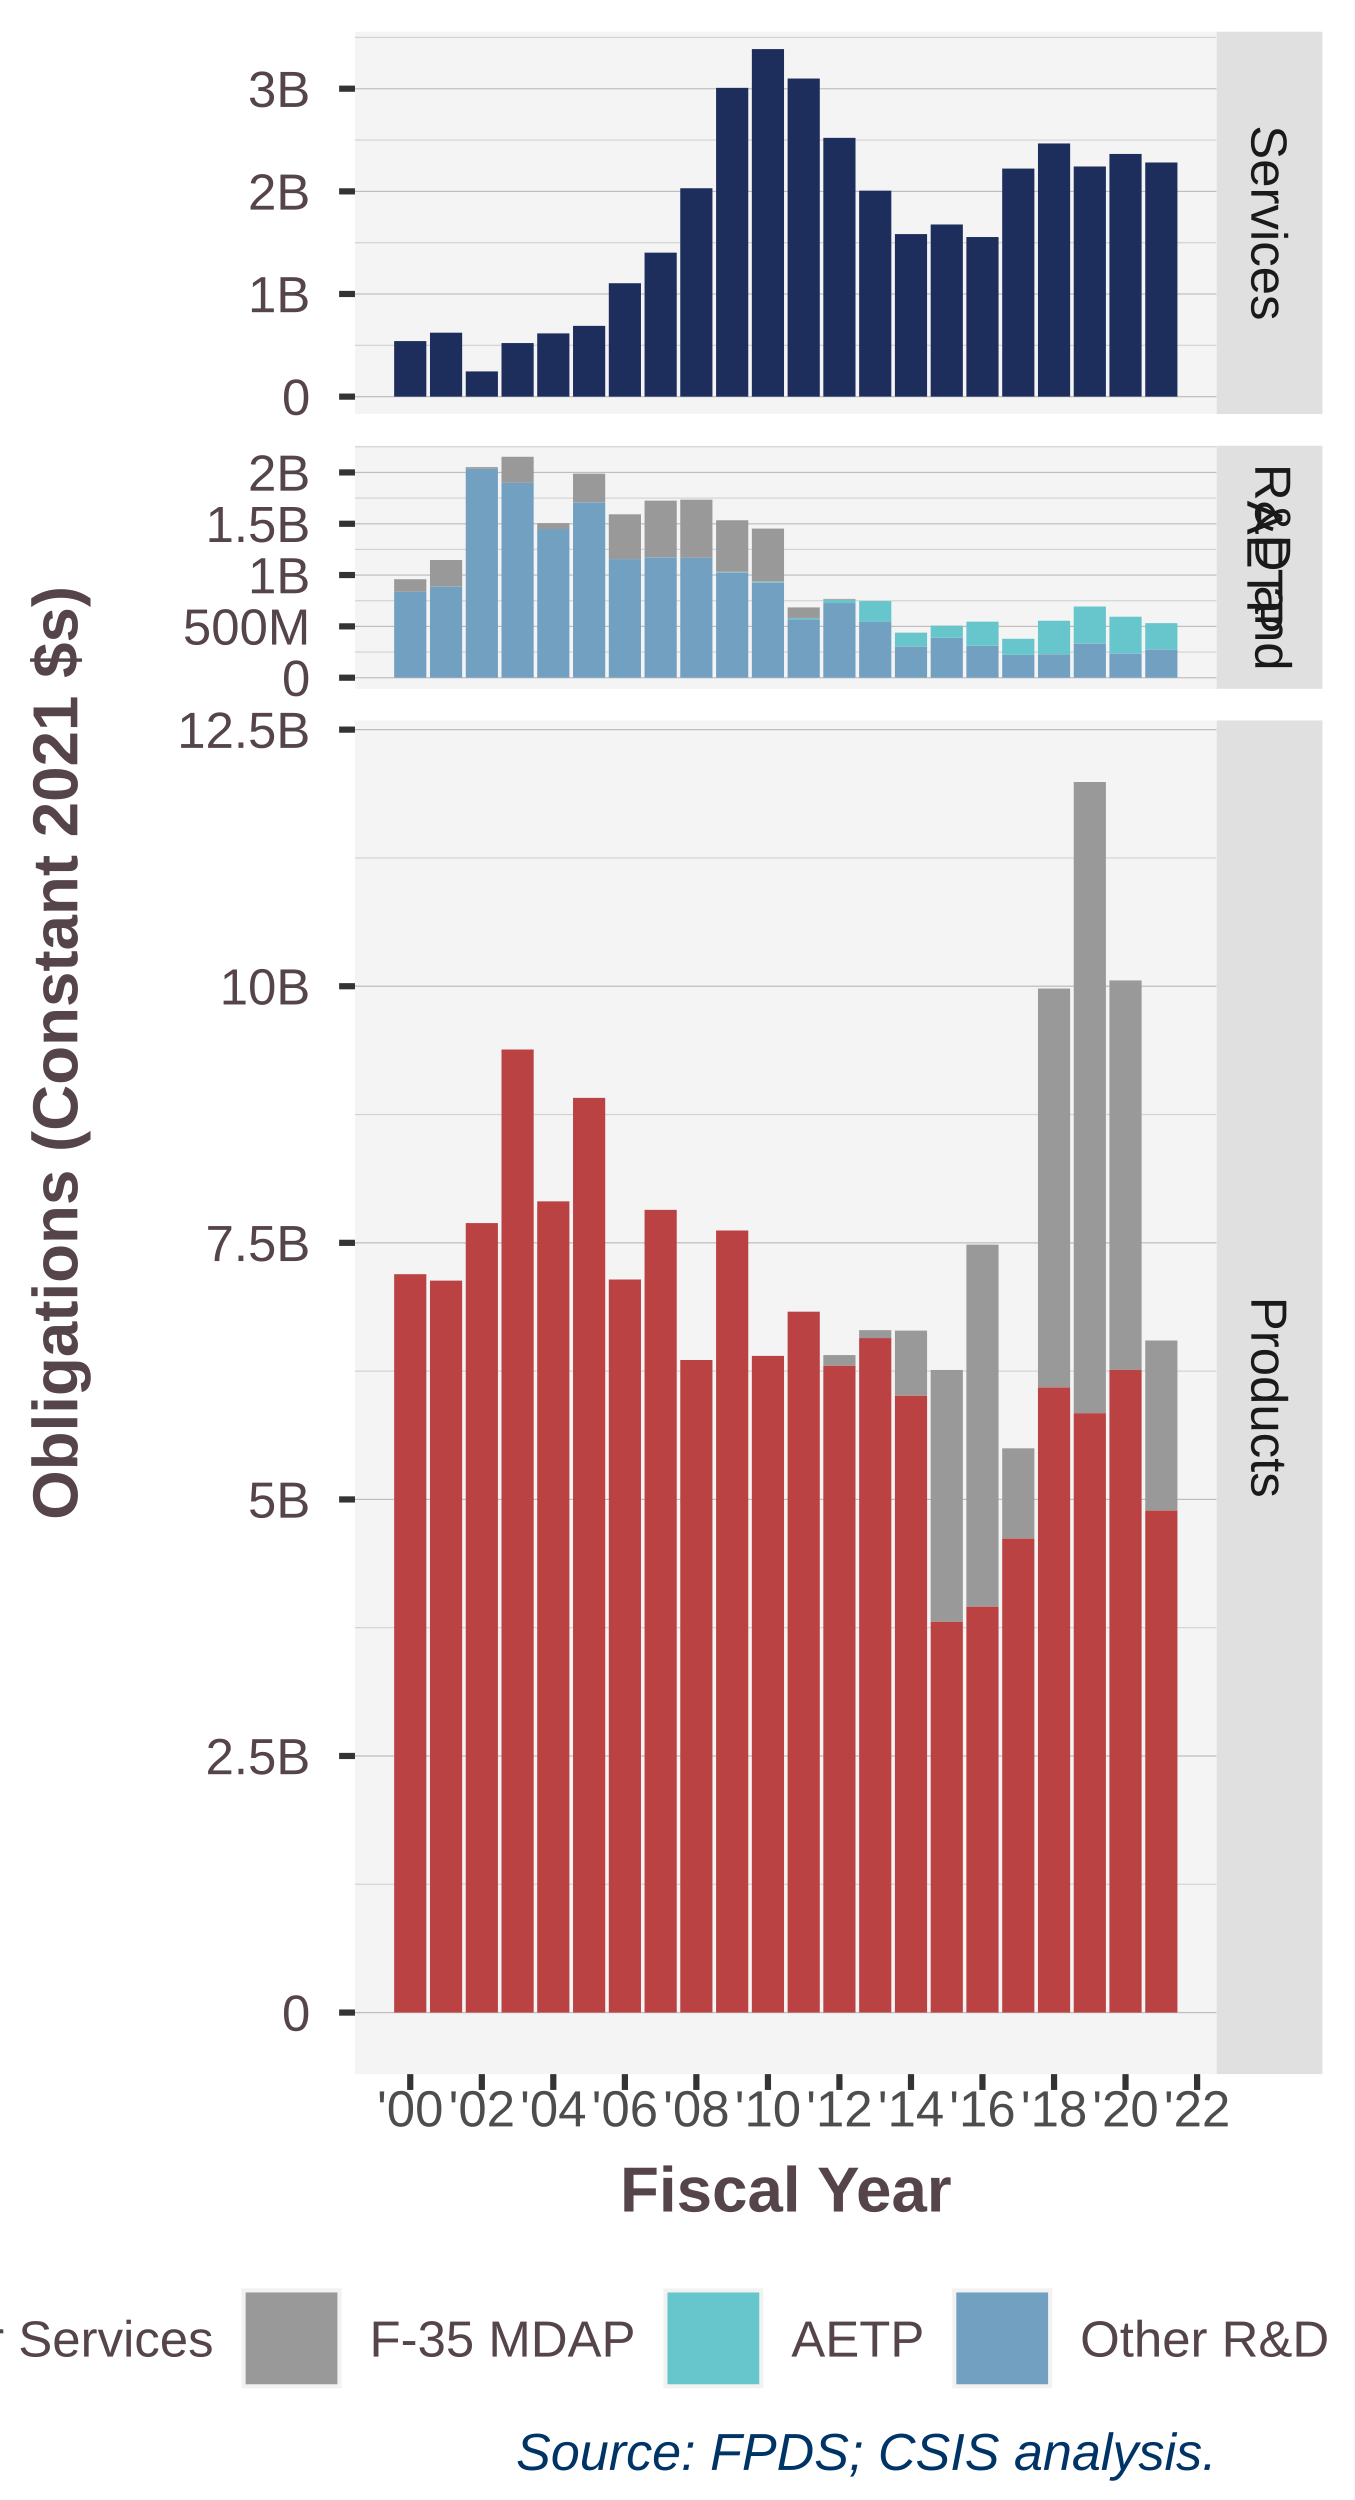
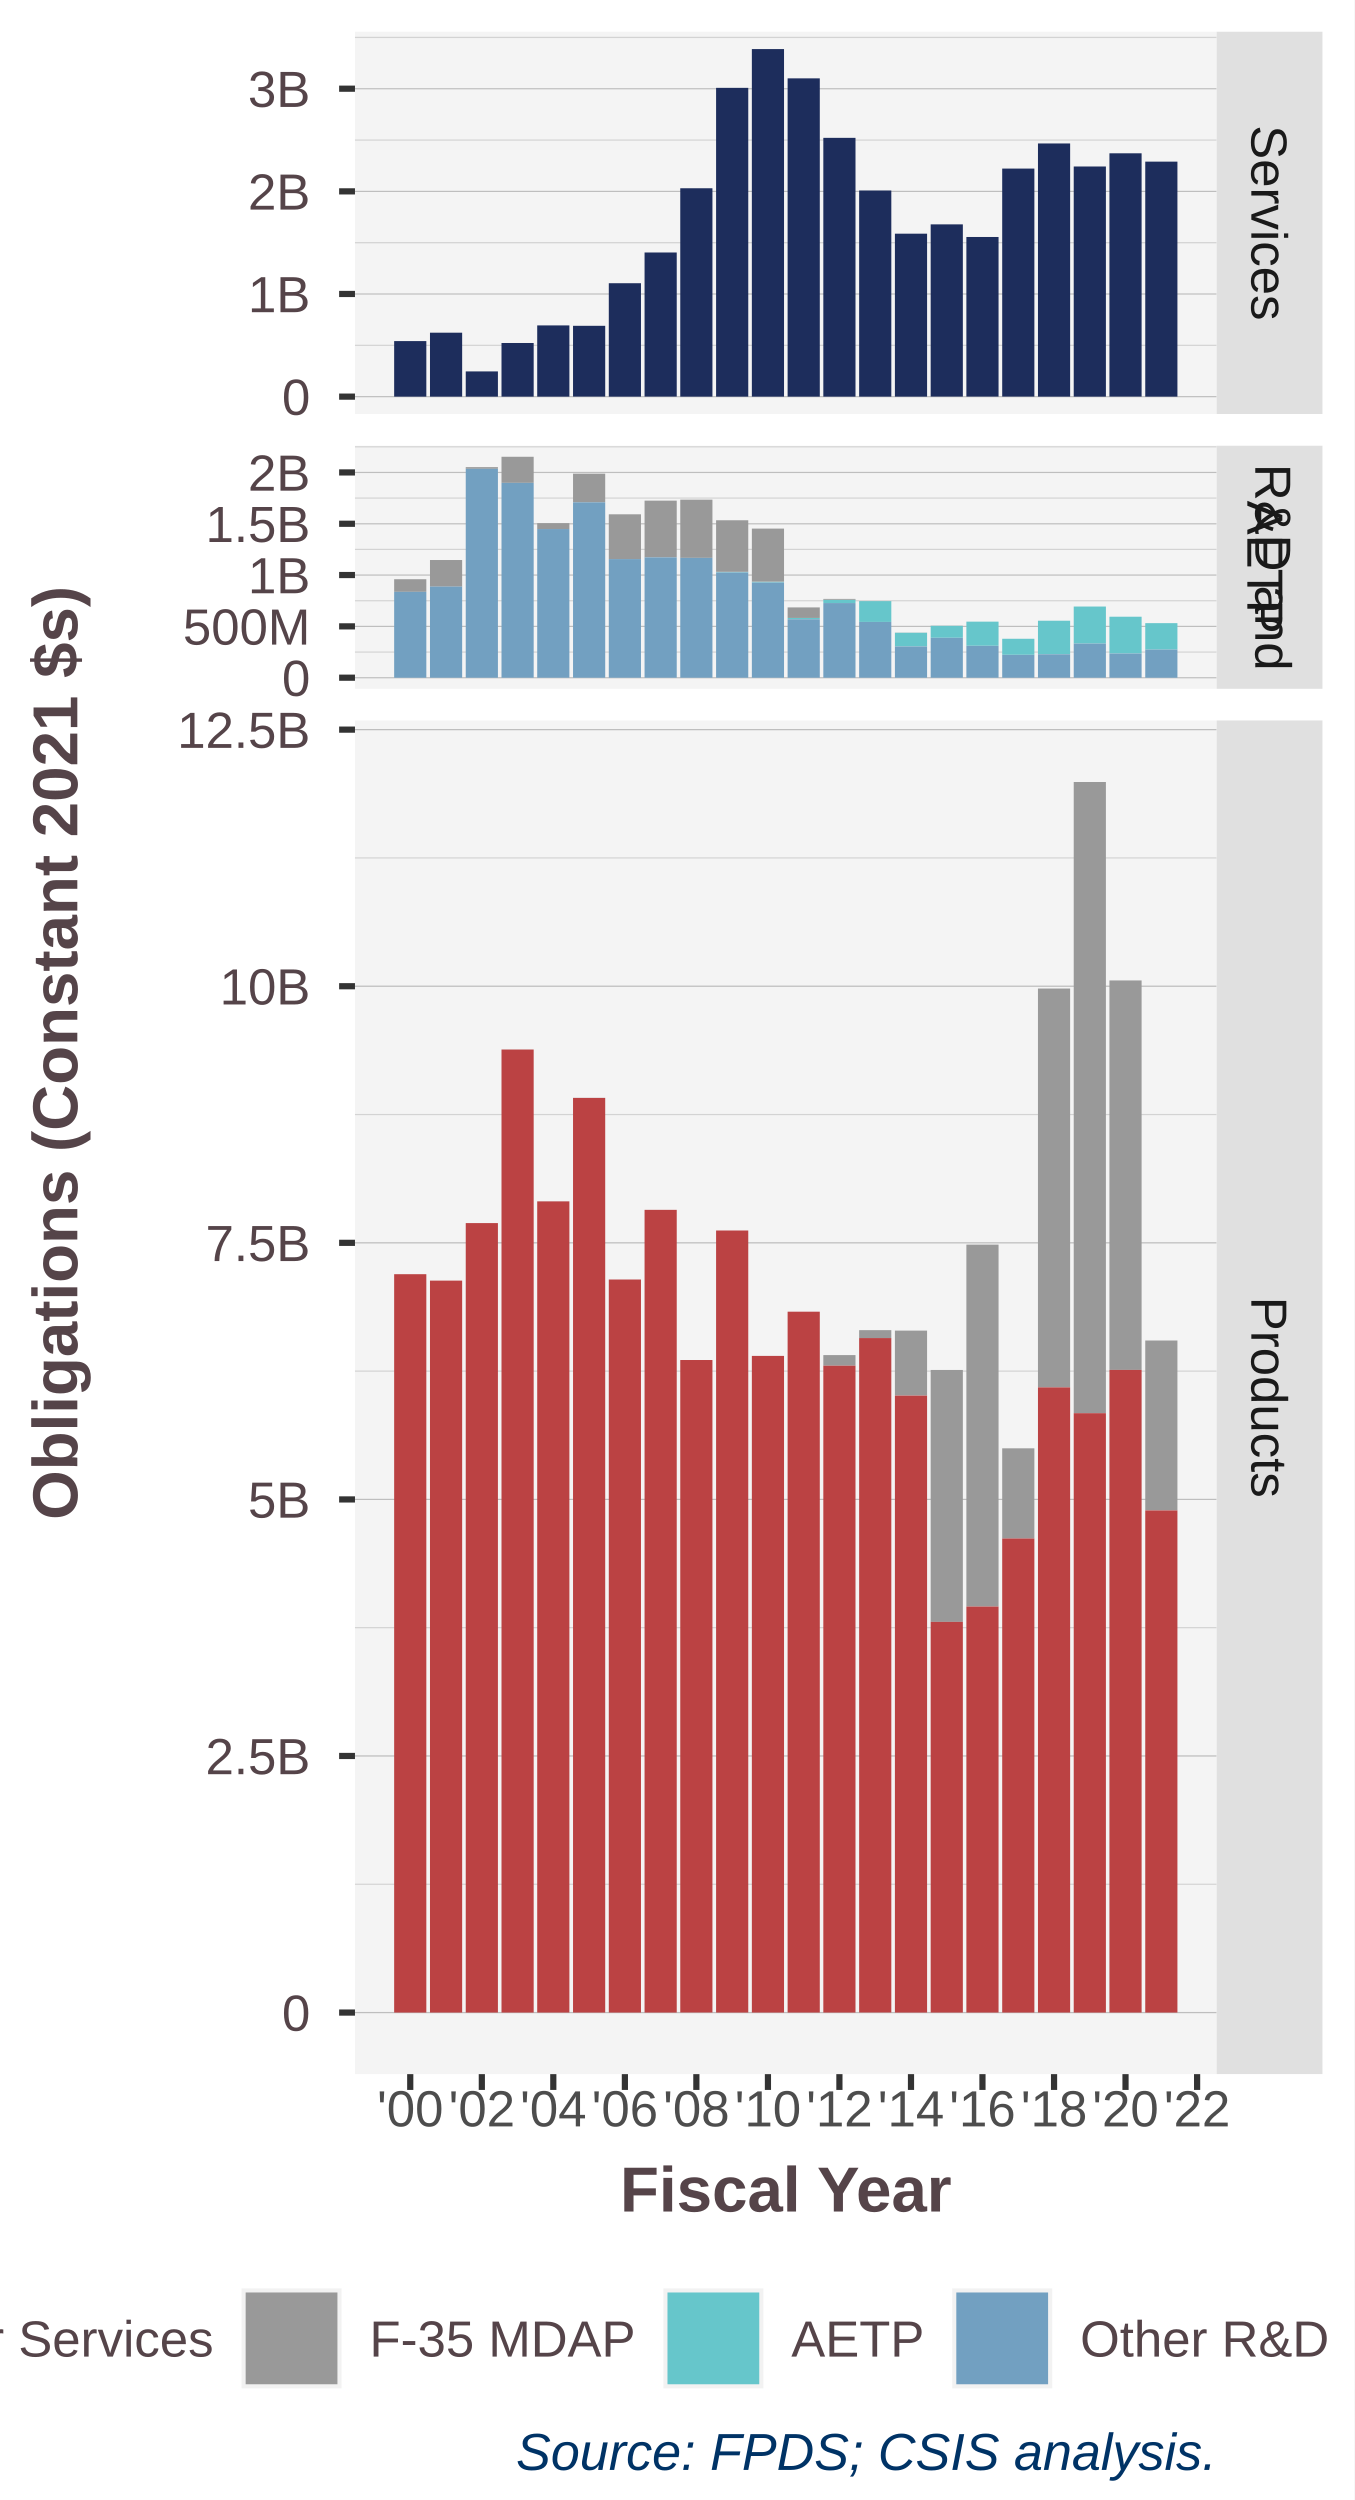
<svg xmlns="http://www.w3.org/2000/svg" class="svglite" width="234.00pt" height="432.00pt" viewBox="0 0 234.00 432.00">
  <defs>
    <style type="text/css">
    .svglite line, .svglite polyline, .svglite polygon, .svglite path, .svglite rect, .svglite circle {
      fill: none;
      stroke: #000000;
      stroke-linecap: round;
      stroke-linejoin: round;
      stroke-miterlimit: 10.00;
    }
    .svglite text {
      white-space: pre;
    }
  </style>
  </defs>
  <rect width="100%" height="100%" style="stroke: none; fill: #FFFFFF;" />
  <defs>
    <clipPath id="cpMC4wMHwyMzQuMDB8MC4wMHw0MzIuMDA=">
      <rect x="0.00" y="0.00" width="234.00" height="432.00" />
    </clipPath>
  </defs>
  <g clip-path="url(#cpMC4wMHwyMzQuMDB8MC4wMHw0MzIuMDA=)">
    <rect x="0.00" y="0" width="234.00" height="432.00" style="stroke-width: 1.07; stroke: #FFFFFF; fill: #FFFFFF;" />
  </g>
  <defs>
    <clipPath id="cpNjEuMzR8MjEwLjIzfDUuNDh8NzEuNTQ=">
      <rect x="61.34" y="5.48" width="148.89" height="66.06" />
    </clipPath>
  </defs>
  <g clip-path="url(#cpNjEuMzR8MjEwLjIzfDUuNDh8NzEuNTQ=)">
    <rect x="61.34" y="5.48" width="148.89" height="66.06" style="stroke-width: 1.07; stroke: none; fill: #F4F4F4;" />
    <polyline points="61.34,59.67 210.23,59.67 " style="stroke-width: 0.21; stroke: #D3D3D3; stroke-linecap: butt;" />
    <polyline points="61.34,41.94 210.23,41.94 " style="stroke-width: 0.21; stroke: #D3D3D3; stroke-linecap: butt;" />
    <polyline points="61.34,24.20 210.23,24.20 " style="stroke-width: 0.21; stroke: #D3D3D3; stroke-linecap: butt;" />
    <polyline points="61.34,6.47 210.23,6.47 " style="stroke-width: 0.21; stroke: #D3D3D3; stroke-linecap: butt;" />
    <polyline points="61.34,68.54 210.23,68.54 " style="stroke-width: 0.21; stroke: #BEBEBE; stroke-linecap: butt;" />
    <polyline points="61.34,50.80 210.23,50.80 " style="stroke-width: 0.21; stroke: #BEBEBE; stroke-linecap: butt;" />
    <polyline points="61.34,33.07 210.23,33.07 " style="stroke-width: 0.21; stroke: #BEBEBE; stroke-linecap: butt;" />
    <polyline points="61.34,15.33 210.23,15.33 " style="stroke-width: 0.21; stroke: #BEBEBE; stroke-linecap: butt;" />
    <rect x="185.54" y="68.54" width="5.56" height="0.004" style="stroke-width: 1.07; stroke: none; stroke-linecap: square; stroke-linejoin: miter; fill: #999999;" />
    <rect x="191.71" y="68.53" width="5.56" height="0.006" style="stroke-width: 1.07; stroke: none; stroke-linecap: square; stroke-linejoin: miter; fill: #999999;" />
    <rect x="68.11" y="58.94" width="5.56" height="9.60" style="stroke-width: 1.07; stroke: none; stroke-linecap: square; stroke-linejoin: miter; fill: #1D2D5C;" />
    <rect x="74.30" y="57.49" width="5.56" height="11.05" style="stroke-width: 1.07; stroke: none; stroke-linecap: square; stroke-linejoin: miter; fill: #1D2D5C;" />
    <rect x="80.48" y="64.18" width="5.56" height="4.36" style="stroke-width: 1.07; stroke: none; stroke-linecap: square; stroke-linejoin: miter; fill: #1D2D5C;" />
-     <rect x="86.66" y="59.28" width="5.56" height="9.26" style="stroke-width: 1.07; stroke: none; stroke-linecap: square; stroke-linejoin: miter; fill: #1D2D5C;" />
-     <rect x="92.83" y="57.61" width="5.56" height="10.93" style="stroke-width: 1.07; stroke: none; stroke-linecap: square; stroke-linejoin: miter; fill: #1D2D5C;" />
-     <rect x="99.02" y="56.31" width="5.56" height="12.23" style="stroke-width: 1.07; stroke: none; stroke-linecap: square; stroke-linejoin: miter; fill: #1D2D5C;" />
+     <rect x="86.66" y="59.27" width="5.56" height="9.27" style="stroke-width: 1.07; stroke: none; stroke-linecap: square; stroke-linejoin: miter; fill: #1D2D5C;" />
+     <rect x="92.83" y="56.23" width="5.56" height="12.31" style="stroke-width: 1.07; stroke: none; stroke-linecap: square; stroke-linejoin: miter; fill: #1D2D5C;" />
+     <rect x="99.02" y="56.30" width="5.56" height="12.23" style="stroke-width: 1.07; stroke: none; stroke-linecap: square; stroke-linejoin: miter; fill: #1D2D5C;" />
    <rect x="105.20" y="48.94" width="5.56" height="19.60" style="stroke-width: 1.07; stroke: none; stroke-linecap: square; stroke-linejoin: miter; fill: #1D2D5C;" />
-     <rect x="111.38" y="43.66" width="5.56" height="24.88" style="stroke-width: 1.07; stroke: none; stroke-linecap: square; stroke-linejoin: miter; fill: #1D2D5C;" />
+     <rect x="111.38" y="43.63" width="5.56" height="24.90" style="stroke-width: 1.07; stroke: none; stroke-linecap: square; stroke-linejoin: miter; fill: #1D2D5C;" />
    <rect x="117.55" y="32.53" width="5.56" height="36.01" style="stroke-width: 1.07; stroke: none; stroke-linecap: square; stroke-linejoin: miter; fill: #1D2D5C;" />
    <rect x="123.74" y="15.18" width="5.56" height="53.36" style="stroke-width: 1.07; stroke: none; stroke-linecap: square; stroke-linejoin: miter; fill: #1D2D5C;" />
    <rect x="129.92" y="8.48" width="5.56" height="60.06" style="stroke-width: 1.07; stroke: none; stroke-linecap: square; stroke-linejoin: miter; fill: #1D2D5C;" />
-     <rect x="136.10" y="13.57" width="5.56" height="54.97" style="stroke-width: 1.07; stroke: none; stroke-linecap: square; stroke-linejoin: miter; fill: #1D2D5C;" />
+     <rect x="136.10" y="13.54" width="5.56" height="55.00" style="stroke-width: 1.07; stroke: none; stroke-linecap: square; stroke-linejoin: miter; fill: #1D2D5C;" />
    <rect x="142.27" y="23.82" width="5.56" height="44.72" style="stroke-width: 1.07; stroke: none; stroke-linecap: square; stroke-linejoin: miter; fill: #1D2D5C;" />
-     <rect x="148.46" y="32.95" width="5.56" height="35.58" style="stroke-width: 1.07; stroke: none; stroke-linecap: square; stroke-linejoin: miter; fill: #1D2D5C;" />
-     <rect x="154.64" y="40.45" width="5.56" height="28.09" style="stroke-width: 1.07; stroke: none; stroke-linecap: square; stroke-linejoin: miter; fill: #1D2D5C;" />
-     <rect x="160.82" y="38.79" width="5.56" height="29.75" style="stroke-width: 1.07; stroke: none; stroke-linecap: square; stroke-linejoin: miter; fill: #1D2D5C;" />
-     <rect x="166.99" y="40.96" width="5.56" height="27.58" style="stroke-width: 1.07; stroke: none; stroke-linecap: square; stroke-linejoin: miter; fill: #1D2D5C;" />
+     <rect x="148.46" y="32.92" width="5.56" height="35.62" style="stroke-width: 1.07; stroke: none; stroke-linecap: square; stroke-linejoin: miter; fill: #1D2D5C;" />
+     <rect x="154.64" y="40.38" width="5.56" height="28.16" style="stroke-width: 1.07; stroke: none; stroke-linecap: square; stroke-linejoin: miter; fill: #1D2D5C;" />
+     <rect x="160.82" y="38.77" width="5.56" height="29.76" style="stroke-width: 1.07; stroke: none; stroke-linecap: square; stroke-linejoin: miter; fill: #1D2D5C;" />
+     <rect x="166.99" y="40.95" width="5.56" height="27.58" style="stroke-width: 1.07; stroke: none; stroke-linecap: square; stroke-linejoin: miter; fill: #1D2D5C;" />
    <rect x="173.18" y="29.13" width="5.56" height="39.40" style="stroke-width: 1.07; stroke: none; stroke-linecap: square; stroke-linejoin: miter; fill: #1D2D5C;" />
    <rect x="179.36" y="24.79" width="5.56" height="43.75" style="stroke-width: 1.07; stroke: none; stroke-linecap: square; stroke-linejoin: miter; fill: #1D2D5C;" />
    <rect x="185.54" y="28.77" width="5.56" height="39.77" style="stroke-width: 1.07; stroke: none; stroke-linecap: square; stroke-linejoin: miter; fill: #1D2D5C;" />
-     <rect x="191.71" y="26.60" width="5.56" height="41.93" style="stroke-width: 1.07; stroke: none; stroke-linecap: square; stroke-linejoin: miter; fill: #1D2D5C;" />
-     <rect x="197.90" y="28.08" width="5.56" height="40.46" style="stroke-width: 1.07; stroke: none; stroke-linecap: square; stroke-linejoin: miter; fill: #1D2D5C;" />
+     <rect x="191.71" y="26.49" width="5.56" height="42.04" style="stroke-width: 1.07; stroke: none; stroke-linecap: square; stroke-linejoin: miter; fill: #1D2D5C;" />
+     <rect x="197.90" y="27.93" width="5.56" height="40.61" style="stroke-width: 1.07; stroke: none; stroke-linecap: square; stroke-linejoin: miter; fill: #1D2D5C;" />
  </g>
  <g clip-path="url(#cpMC4wMHwyMzQuMDB8MC4wMHw0MzIuMDA=)">
</g>
  <defs>
    <clipPath id="cpNjEuMzR8MjEwLjIzfDc3LjAyfDExOS4wMg==">
      <rect x="61.34" y="77.02" width="148.89" height="42.00" />
    </clipPath>
  </defs>
  <g clip-path="url(#cpNjEuMzR8MjEwLjIzfDc3LjAyfDExOS4wMg==)">
    <rect x="61.34" y="77.02" width="148.89" height="42.00" style="stroke-width: 1.07; stroke: none; fill: #F4F4F4;" />
    <polyline points="61.34,112.68 210.23,112.68 " style="stroke-width: 0.21; stroke: #D3D3D3; stroke-linecap: butt;" />
    <polyline points="61.34,103.81 210.23,103.81 " style="stroke-width: 0.21; stroke: #D3D3D3; stroke-linecap: butt;" />
    <polyline points="61.34,94.94 210.23,94.94 " style="stroke-width: 0.21; stroke: #D3D3D3; stroke-linecap: butt;" />
    <polyline points="61.34,86.07 210.23,86.07 " style="stroke-width: 0.21; stroke: #D3D3D3; stroke-linecap: butt;" />
    <polyline points="61.34,77.21 210.23,77.21 " style="stroke-width: 0.21; stroke: #D3D3D3; stroke-linecap: butt;" />
    <polyline points="61.34,117.11 210.23,117.11 " style="stroke-width: 0.21; stroke: #BEBEBE; stroke-linecap: butt;" />
    <polyline points="61.34,108.24 210.23,108.24 " style="stroke-width: 0.21; stroke: #BEBEBE; stroke-linecap: butt;" />
    <polyline points="61.34,99.37 210.23,99.37 " style="stroke-width: 0.21; stroke: #BEBEBE; stroke-linecap: butt;" />
    <polyline points="61.34,90.51 210.23,90.51 " style="stroke-width: 0.21; stroke: #BEBEBE; stroke-linecap: butt;" />
    <polyline points="61.34,81.64 210.23,81.64 " style="stroke-width: 0.21; stroke: #BEBEBE; stroke-linecap: butt;" />
    <rect x="123.74" y="98.81" width="5.56" height="0.12" style="stroke-width: 1.07; stroke: none; stroke-linecap: square; stroke-linejoin: miter; fill: #66C6CB;" />
    <rect x="129.92" y="100.51" width="5.56" height="0.16" style="stroke-width: 1.07; stroke: none; stroke-linecap: square; stroke-linejoin: miter; fill: #66C6CB;" />
    <rect x="136.10" y="106.79" width="5.56" height="0.22" style="stroke-width: 1.07; stroke: none; stroke-linecap: square; stroke-linejoin: miter; fill: #66C6CB;" />
    <rect x="142.27" y="103.64" width="5.56" height="0.56" style="stroke-width: 1.07; stroke: none; stroke-linecap: square; stroke-linejoin: miter; fill: #66C6CB;" />
    <rect x="148.46" y="103.87" width="5.56" height="3.60" style="stroke-width: 1.07; stroke: none; stroke-linecap: square; stroke-linejoin: miter; fill: #66C6CB;" />
    <rect x="154.64" y="109.34" width="5.56" height="2.37" style="stroke-width: 1.07; stroke: none; stroke-linecap: square; stroke-linejoin: miter; fill: #66C6CB;" />
    <rect x="160.82" y="108.14" width="5.56" height="2.07" style="stroke-width: 1.07; stroke: none; stroke-linecap: square; stroke-linejoin: miter; fill: #66C6CB;" />
    <rect x="166.99" y="107.42" width="5.56" height="4.17" style="stroke-width: 1.07; stroke: none; stroke-linecap: square; stroke-linejoin: miter; fill: #66C6CB;" />
    <rect x="173.18" y="110.38" width="5.56" height="2.77" style="stroke-width: 1.07; stroke: none; stroke-linecap: square; stroke-linejoin: miter; fill: #66C6CB;" />
    <rect x="179.36" y="107.26" width="5.56" height="5.79" style="stroke-width: 1.07; stroke: none; stroke-linecap: square; stroke-linejoin: miter; fill: #66C6CB;" />
    <rect x="185.54" y="104.81" width="5.56" height="6.40" style="stroke-width: 1.07; stroke: none; stroke-linecap: square; stroke-linejoin: miter; fill: #66C6CB;" />
    <rect x="191.71" y="106.57" width="5.56" height="6.36" style="stroke-width: 1.07; stroke: none; stroke-linecap: square; stroke-linejoin: miter; fill: #66C6CB;" />
    <rect x="197.90" y="107.68" width="5.56" height="4.57" style="stroke-width: 1.07; stroke: none; stroke-linecap: square; stroke-linejoin: miter; fill: #66C6CB;" />
    <rect x="68.11" y="100.09" width="5.56" height="2.18" style="stroke-width: 1.07; stroke: none; stroke-linecap: square; stroke-linejoin: miter; fill: #999999;" />
    <rect x="74.30" y="96.77" width="5.56" height="4.60" style="stroke-width: 1.07; stroke: none; stroke-linecap: square; stroke-linejoin: miter; fill: #999999;" />
    <rect x="80.48" y="80.72" width="5.56" height="0.29" style="stroke-width: 1.07; stroke: none; stroke-linecap: square; stroke-linejoin: miter; fill: #999999;" />
    <rect x="86.66" y="78.93" width="5.56" height="4.51" style="stroke-width: 1.07; stroke: none; stroke-linecap: square; stroke-linejoin: miter; fill: #999999;" />
    <rect x="92.83" y="90.40" width="5.56" height="1.02" style="stroke-width: 1.07; stroke: none; stroke-linecap: square; stroke-linejoin: miter; fill: #999999;" />
    <rect x="99.02" y="81.85" width="5.56" height="4.95" style="stroke-width: 1.07; stroke: none; stroke-linecap: square; stroke-linejoin: miter; fill: #999999;" />
    <rect x="105.20" y="88.87" width="5.56" height="7.74" style="stroke-width: 1.07; stroke: none; stroke-linecap: square; stroke-linejoin: miter; fill: #999999;" />
    <rect x="111.38" y="86.51" width="5.56" height="9.80" style="stroke-width: 1.07; stroke: none; stroke-linecap: square; stroke-linejoin: miter; fill: #999999;" />
    <rect x="117.55" y="86.34" width="5.56" height="10.06" style="stroke-width: 1.07; stroke: none; stroke-linecap: square; stroke-linejoin: miter; fill: #999999;" />
    <rect x="123.74" y="89.90" width="5.56" height="8.91" style="stroke-width: 1.07; stroke: none; stroke-linecap: square; stroke-linejoin: miter; fill: #999999;" />
    <rect x="129.92" y="91.34" width="5.56" height="9.17" style="stroke-width: 1.07; stroke: none; stroke-linecap: square; stroke-linejoin: miter; fill: #999999;" />
    <rect x="136.10" y="104.96" width="5.56" height="1.82" style="stroke-width: 1.07; stroke: none; stroke-linecap: square; stroke-linejoin: miter; fill: #999999;" />
    <rect x="142.27" y="103.49" width="5.56" height="0.15" style="stroke-width: 1.07; stroke: none; stroke-linecap: square; stroke-linejoin: miter; fill: #999999;" />
    <rect x="148.46" y="103.86" width="5.56" height="0.012" style="stroke-width: 1.07; stroke: none; stroke-linecap: square; stroke-linejoin: miter; fill: #999999;" />
    <rect x="154.64" y="109.32" width="5.56" height="0.023" style="stroke-width: 1.07; stroke: none; stroke-linecap: square; stroke-linejoin: miter; fill: #999999;" />
    <rect x="160.82" y="108.12" width="5.56" height="0.025" style="stroke-width: 1.07; stroke: none; stroke-linecap: square; stroke-linejoin: miter; fill: #999999;" />
    <rect x="166.99" y="117.11" width="5.56" height="0" style="stroke-width: 1.07; stroke: none; stroke-linecap: square; stroke-linejoin: miter; fill: #999999;" />
    <rect x="173.18" y="110.38" width="5.56" height="0.00" style="stroke-width: 1.07; stroke: none; stroke-linecap: square; stroke-linejoin: miter; fill: #999999;" />
    <rect x="179.36" y="117.11" width="5.56" height="0.004" style="stroke-width: 1.07; stroke: none; stroke-linecap: square; stroke-linejoin: miter; fill: #999999;" />
    <rect x="185.54" y="117.11" width="5.56" height="0" style="stroke-width: 1.07; stroke: none; stroke-linecap: square; stroke-linejoin: miter; fill: #999999;" />
    <rect x="68.11" y="102.27" width="5.56" height="14.84" style="stroke-width: 1.07; stroke: none; stroke-linecap: square; stroke-linejoin: miter; fill: #72A0C1;" />
    <rect x="74.30" y="101.36" width="5.56" height="15.75" style="stroke-width: 1.07; stroke: none; stroke-linecap: square; stroke-linejoin: miter; fill: #72A0C1;" />
    <rect x="80.48" y="81.01" width="5.56" height="36.10" style="stroke-width: 1.07; stroke: none; stroke-linecap: square; stroke-linejoin: miter; fill: #72A0C1;" />
    <rect x="86.66" y="83.44" width="5.56" height="33.67" style="stroke-width: 1.07; stroke: none; stroke-linecap: square; stroke-linejoin: miter; fill: #72A0C1;" />
    <rect x="92.83" y="91.42" width="5.56" height="25.69" style="stroke-width: 1.07; stroke: none; stroke-linecap: square; stroke-linejoin: miter; fill: #72A0C1;" />
    <rect x="99.02" y="86.80" width="5.56" height="30.31" style="stroke-width: 1.07; stroke: none; stroke-linecap: square; stroke-linejoin: miter; fill: #72A0C1;" />
    <rect x="105.20" y="96.61" width="5.56" height="20.50" style="stroke-width: 1.07; stroke: none; stroke-linecap: square; stroke-linejoin: miter; fill: #72A0C1;" />
    <rect x="111.38" y="96.31" width="5.56" height="20.80" style="stroke-width: 1.07; stroke: none; stroke-linecap: square; stroke-linejoin: miter; fill: #72A0C1;" />
    <rect x="117.55" y="96.40" width="5.56" height="20.71" style="stroke-width: 1.07; stroke: none; stroke-linecap: square; stroke-linejoin: miter; fill: #72A0C1;" />
    <rect x="123.74" y="98.93" width="5.56" height="18.18" style="stroke-width: 1.07; stroke: none; stroke-linecap: square; stroke-linejoin: miter; fill: #72A0C1;" />
    <rect x="129.92" y="100.67" width="5.56" height="16.44" style="stroke-width: 1.07; stroke: none; stroke-linecap: square; stroke-linejoin: miter; fill: #72A0C1;" />
    <rect x="136.10" y="107.01" width="5.56" height="10.10" style="stroke-width: 1.07; stroke: none; stroke-linecap: square; stroke-linejoin: miter; fill: #72A0C1;" />
    <rect x="142.27" y="104.21" width="5.56" height="12.90" style="stroke-width: 1.07; stroke: none; stroke-linecap: square; stroke-linejoin: miter; fill: #72A0C1;" />
    <rect x="148.46" y="107.47" width="5.56" height="9.64" style="stroke-width: 1.07; stroke: none; stroke-linecap: square; stroke-linejoin: miter; fill: #72A0C1;" />
    <rect x="154.64" y="111.71" width="5.56" height="5.40" style="stroke-width: 1.07; stroke: none; stroke-linecap: square; stroke-linejoin: miter; fill: #72A0C1;" />
    <rect x="160.82" y="110.22" width="5.56" height="6.89" style="stroke-width: 1.07; stroke: none; stroke-linecap: square; stroke-linejoin: miter; fill: #72A0C1;" />
    <rect x="166.99" y="111.60" width="5.56" height="5.51" style="stroke-width: 1.07; stroke: none; stroke-linecap: square; stroke-linejoin: miter; fill: #72A0C1;" />
    <rect x="173.18" y="113.16" width="5.56" height="3.95" style="stroke-width: 1.07; stroke: none; stroke-linecap: square; stroke-linejoin: miter; fill: #72A0C1;" />
    <rect x="179.36" y="113.06" width="5.56" height="4.05" style="stroke-width: 1.07; stroke: none; stroke-linecap: square; stroke-linejoin: miter; fill: #72A0C1;" />
    <rect x="185.54" y="111.21" width="5.56" height="5.90" style="stroke-width: 1.07; stroke: none; stroke-linecap: square; stroke-linejoin: miter; fill: #72A0C1;" />
    <rect x="191.71" y="112.93" width="5.56" height="4.18" style="stroke-width: 1.07; stroke: none; stroke-linecap: square; stroke-linejoin: miter; fill: #72A0C1;" />
    <rect x="197.90" y="112.25" width="5.56" height="4.86" style="stroke-width: 1.07; stroke: none; stroke-linecap: square; stroke-linejoin: miter; fill: #72A0C1;" />
  </g>
  <g clip-path="url(#cpMC4wMHwyMzQuMDB8MC4wMHw0MzIuMDA=)">
</g>
  <defs>
    <clipPath id="cpNjEuMzR8MjEwLjIzfDEyNC41MHwzNTguNDE=">
      <rect x="61.34" y="124.50" width="148.89" height="233.90" />
    </clipPath>
  </defs>
  <g clip-path="url(#cpNjEuMzR8MjEwLjIzfDEyNC41MHwzNTguNDE=)">
    <rect x="61.34" y="124.50" width="148.89" height="233.90" style="stroke-width: 1.07; stroke: none; fill: #F4F4F4;" />
    <polyline points="61.34,325.60 210.23,325.60 " style="stroke-width: 0.21; stroke: #D3D3D3; stroke-linecap: butt;" />
    <polyline points="61.34,281.26 210.23,281.26 " style="stroke-width: 0.21; stroke: #D3D3D3; stroke-linecap: butt;" />
    <polyline points="61.34,236.93 210.23,236.93 " style="stroke-width: 0.21; stroke: #D3D3D3; stroke-linecap: butt;" />
    <polyline points="61.34,192.59 210.23,192.59 " style="stroke-width: 0.21; stroke: #D3D3D3; stroke-linecap: butt;" />
    <polyline points="61.34,148.25 210.23,148.25 " style="stroke-width: 0.21; stroke: #D3D3D3; stroke-linecap: butt;" />
    <polyline points="61.34,347.77 210.23,347.77 " style="stroke-width: 0.21; stroke: #BEBEBE; stroke-linecap: butt;" />
    <polyline points="61.34,303.43 210.23,303.43 " style="stroke-width: 0.21; stroke: #BEBEBE; stroke-linecap: butt;" />
    <polyline points="61.34,259.10 210.23,259.10 " style="stroke-width: 0.21; stroke: #BEBEBE; stroke-linecap: butt;" />
    <polyline points="61.34,214.76 210.23,214.76 " style="stroke-width: 0.21; stroke: #BEBEBE; stroke-linecap: butt;" />
    <polyline points="61.34,170.42 210.23,170.42 " style="stroke-width: 0.21; stroke: #BEBEBE; stroke-linecap: butt;" />
    <polyline points="61.34,126.08 210.23,126.08 " style="stroke-width: 0.21; stroke: #BEBEBE; stroke-linecap: butt;" />
    <rect x="86.66" y="181.35" width="5.56" height="0.011" style="stroke-width: 1.07; stroke: none; stroke-linecap: square; stroke-linejoin: miter; fill: #999999;" />
    <rect x="92.83" y="207.58" width="5.56" height="0.025" style="stroke-width: 1.07; stroke: none; stroke-linecap: square; stroke-linejoin: miter; fill: #999999;" />
    <rect x="99.02" y="189.71" width="5.56" height="0.016" style="stroke-width: 1.07; stroke: none; stroke-linecap: square; stroke-linejoin: miter; fill: #999999;" />
    <rect x="105.20" y="347.77" width="5.56" height="0.004" style="stroke-width: 1.07; stroke: none; stroke-linecap: square; stroke-linejoin: miter; fill: #999999;" />
    <rect x="123.74" y="347.77" width="5.56" height="0" style="stroke-width: 1.07; stroke: none; stroke-linecap: square; stroke-linejoin: miter; fill: #999999;" />
    <rect x="142.27" y="234.16" width="5.56" height="1.83" style="stroke-width: 1.07; stroke: none; stroke-linecap: square; stroke-linejoin: miter; fill: #999999;" />
    <rect x="148.46" y="229.85" width="5.56" height="1.38" style="stroke-width: 1.07; stroke: none; stroke-linecap: square; stroke-linejoin: miter; fill: #999999;" />
    <rect x="154.64" y="229.93" width="5.56" height="11.22" style="stroke-width: 1.07; stroke: none; stroke-linecap: square; stroke-linejoin: miter; fill: #999999;" />
    <rect x="160.82" y="236.73" width="5.56" height="43.53" style="stroke-width: 1.07; stroke: none; stroke-linecap: square; stroke-linejoin: miter; fill: #999999;" />
    <rect x="166.99" y="215.07" width="5.56" height="62.54" style="stroke-width: 1.07; stroke: none; stroke-linecap: square; stroke-linejoin: miter; fill: #999999;" />
    <rect x="173.18" y="250.27" width="5.56" height="15.58" style="stroke-width: 1.07; stroke: none; stroke-linecap: square; stroke-linejoin: miter; fill: #999999;" />
    <rect x="179.36" y="170.82" width="5.56" height="68.92" style="stroke-width: 1.07; stroke: none; stroke-linecap: square; stroke-linejoin: miter; fill: #999999;" />
    <rect x="185.54" y="135.13" width="5.56" height="109.07" style="stroke-width: 1.07; stroke: none; stroke-linecap: square; stroke-linejoin: miter; fill: #999999;" />
    <rect x="191.71" y="169.42" width="5.56" height="67.30" style="stroke-width: 1.07; stroke: none; stroke-linecap: square; stroke-linejoin: miter; fill: #999999;" />
    <rect x="197.90" y="231.64" width="5.56" height="29.35" style="stroke-width: 1.07; stroke: none; stroke-linecap: square; stroke-linejoin: miter; fill: #999999;" />
    <rect x="68.11" y="220.18" width="5.56" height="127.59" style="stroke-width: 1.07; stroke: none; stroke-linecap: square; stroke-linejoin: miter; fill: #BB4243;" />
    <rect x="74.30" y="221.29" width="5.56" height="126.48" style="stroke-width: 1.07; stroke: none; stroke-linecap: square; stroke-linejoin: miter; fill: #BB4243;" />
    <rect x="80.48" y="211.35" width="5.56" height="136.42" style="stroke-width: 1.07; stroke: none; stroke-linecap: square; stroke-linejoin: miter; fill: #BB4243;" />
    <rect x="86.66" y="181.36" width="5.56" height="166.41" style="stroke-width: 1.07; stroke: none; stroke-linecap: square; stroke-linejoin: miter; fill: #BB4243;" />
    <rect x="92.83" y="207.60" width="5.56" height="140.17" style="stroke-width: 1.07; stroke: none; stroke-linecap: square; stroke-linejoin: miter; fill: #BB4243;" />
    <rect x="99.02" y="189.72" width="5.56" height="158.05" style="stroke-width: 1.07; stroke: none; stroke-linecap: square; stroke-linejoin: miter; fill: #BB4243;" />
    <rect x="105.20" y="221.10" width="5.56" height="126.67" style="stroke-width: 1.07; stroke: none; stroke-linecap: square; stroke-linejoin: miter; fill: #BB4243;" />
    <rect x="111.38" y="209.06" width="5.56" height="138.71" style="stroke-width: 1.07; stroke: none; stroke-linecap: square; stroke-linejoin: miter; fill: #BB4243;" />
    <rect x="117.55" y="235.01" width="5.56" height="112.75" style="stroke-width: 1.07; stroke: none; stroke-linecap: square; stroke-linejoin: miter; fill: #BB4243;" />
    <rect x="123.74" y="212.63" width="5.56" height="135.14" style="stroke-width: 1.07; stroke: none; stroke-linecap: square; stroke-linejoin: miter; fill: #BB4243;" />
    <rect x="129.92" y="234.30" width="5.56" height="113.47" style="stroke-width: 1.07; stroke: none; stroke-linecap: square; stroke-linejoin: miter; fill: #BB4243;" />
    <rect x="136.10" y="226.66" width="5.56" height="121.11" style="stroke-width: 1.07; stroke: none; stroke-linecap: square; stroke-linejoin: miter; fill: #BB4243;" />
    <rect x="142.27" y="235.99" width="5.56" height="111.78" style="stroke-width: 1.07; stroke: none; stroke-linecap: square; stroke-linejoin: miter; fill: #BB4243;" />
    <rect x="148.46" y="231.22" width="5.56" height="116.54" style="stroke-width: 1.07; stroke: none; stroke-linecap: square; stroke-linejoin: miter; fill: #BB4243;" />
    <rect x="154.64" y="241.16" width="5.56" height="106.61" style="stroke-width: 1.07; stroke: none; stroke-linecap: square; stroke-linejoin: miter; fill: #BB4243;" />
    <rect x="160.82" y="280.26" width="5.56" height="67.51" style="stroke-width: 1.07; stroke: none; stroke-linecap: square; stroke-linejoin: miter; fill: #BB4243;" />
    <rect x="166.99" y="277.61" width="5.56" height="70.16" style="stroke-width: 1.07; stroke: none; stroke-linecap: square; stroke-linejoin: miter; fill: #BB4243;" />
    <rect x="173.18" y="265.85" width="5.56" height="81.92" style="stroke-width: 1.07; stroke: none; stroke-linecap: square; stroke-linejoin: miter; fill: #BB4243;" />
    <rect x="179.36" y="239.74" width="5.56" height="108.03" style="stroke-width: 1.07; stroke: none; stroke-linecap: square; stroke-linejoin: miter; fill: #BB4243;" />
    <rect x="185.54" y="244.20" width="5.56" height="103.57" style="stroke-width: 1.07; stroke: none; stroke-linecap: square; stroke-linejoin: miter; fill: #BB4243;" />
    <rect x="191.71" y="236.72" width="5.56" height="111.05" style="stroke-width: 1.07; stroke: none; stroke-linecap: square; stroke-linejoin: miter; fill: #BB4243;" />
    <rect x="197.90" y="261.00" width="5.56" height="86.77" style="stroke-width: 1.07; stroke: none; stroke-linecap: square; stroke-linejoin: miter; fill: #BB4243;" />
  </g>
  <g clip-path="url(#cpMC4wMHwyMzQuMDB8MC4wMHw0MzIuMDA=)">
</g>
  <defs>
    <clipPath id="cpMjEwLjIzfDIyOC41Mnw1LjQ4fDcxLjU0">
      <rect x="210.23" y="5.48" width="18.29" height="66.06" />
    </clipPath>
  </defs>
  <g clip-path="url(#cpMjEwLjIzfDIyOC41Mnw1LjQ4fDcxLjU0)">
    <rect x="210.23" y="5.48" width="18.29" height="66.06" style="stroke-width: 1.07; stroke: none; fill: #E0E0E0;" />
    <text transform="translate(216.23,38.51) rotate(90)" text-anchor="middle" style="font-size: 8.80px;fill: #1A1A1A; font-family: &quot;Arial&quot;;" textLength="33.74px" lengthAdjust="spacingAndGlyphs">Services</text>
  </g>
  <g clip-path="url(#cpMC4wMHwyMzQuMDB8MC4wMHw0MzIuMDA=)">
</g>
  <defs>
    <clipPath id="cpMjEwLjIzfDIyOC41Mnw3Ny4wMnwxMTkuMDI=">
      <rect x="210.23" y="77.02" width="18.29" height="42.00" />
    </clipPath>
  </defs>
  <g clip-path="url(#cpMjEwLjIzfDIyOC41Mnw3Ny4wMnwxMTkuMDI=)">
    <rect x="210.23" y="77.02" width="18.29" height="42.00" style="stroke-width: 1.07; stroke: none; fill: #E0E0E0;" />
    <text transform="translate(216.91,98.02) rotate(90)" text-anchor="middle" style="font-size: 8.80px;fill: #1A1A1A; font-family: &quot;Arial&quot;;" textLength="35.70px" lengthAdjust="spacingAndGlyphs">R&amp;D and</text>
    <text transform="translate(215.54,98.02) rotate(90)" text-anchor="middle" style="font-size: 8.80px;fill: #1A1A1A; font-family: &quot;Arial&quot;;" textLength="22.98px" lengthAdjust="spacingAndGlyphs">AETP</text>
  </g>
  <g clip-path="url(#cpMC4wMHwyMzQuMDB8MC4wMHw0MzIuMDA=)">
</g>
  <defs>
    <clipPath id="cpMjEwLjIzfDIyOC41MnwxMjQuNTB8MzU4LjQx">
      <rect x="210.23" y="124.50" width="18.29" height="233.90" />
    </clipPath>
  </defs>
  <g clip-path="url(#cpMjEwLjIzfDIyOC41MnwxMjQuNTB8MzU4LjQx)">
    <rect x="210.23" y="124.50" width="18.29" height="233.90" style="stroke-width: 1.07; stroke: none; fill: #E0E0E0;" />
    <text transform="translate(216.23,241.45) rotate(90)" text-anchor="middle" style="font-size: 8.80px;fill: #1A1A1A; font-family: &quot;Arial&quot;;" textLength="34.73px" lengthAdjust="spacingAndGlyphs">Products</text>
  </g>
  <g clip-path="url(#cpMC4wMHwyMzQuMDB8MC4wMHw0MzIuMDA=)">
    <polyline points="70.89,361.14 70.89,358.41 " style="stroke-width: 1.07; stroke: #333333; stroke-linecap: butt;" />
    <polyline points="83.26,361.14 83.26,358.41 " style="stroke-width: 1.07; stroke: #333333; stroke-linecap: butt;" />
    <polyline points="95.61,361.14 95.61,358.41 " style="stroke-width: 1.07; stroke: #333333; stroke-linecap: butt;" />
    <polyline points="107.98,361.14 107.98,358.41 " style="stroke-width: 1.07; stroke: #333333; stroke-linecap: butt;" />
    <polyline points="120.33,361.14 120.33,358.41 " style="stroke-width: 1.07; stroke: #333333; stroke-linecap: butt;" />
    <polyline points="132.70,361.14 132.70,358.41 " style="stroke-width: 1.07; stroke: #333333; stroke-linecap: butt;" />
    <polyline points="145.05,361.14 145.05,358.41 " style="stroke-width: 1.07; stroke: #333333; stroke-linecap: butt;" />
    <polyline points="157.42,361.14 157.42,358.41 " style="stroke-width: 1.07; stroke: #333333; stroke-linecap: butt;" />
    <polyline points="169.77,361.14 169.77,358.41 " style="stroke-width: 1.07; stroke: #333333; stroke-linecap: butt;" />
    <polyline points="182.14,361.14 182.14,358.41 " style="stroke-width: 1.07; stroke: #333333; stroke-linecap: butt;" />
    <polyline points="194.49,361.14 194.49,358.41 " style="stroke-width: 1.07; stroke: #333333; stroke-linecap: butt;" />
    <polyline points="206.86,361.14 206.86,358.41 " style="stroke-width: 1.07; stroke: #333333; stroke-linecap: butt;" />
    <text x="70.89" y="367.44" text-anchor="middle" style="font-size: 8.80px;fill: #4D4D4D; font-family: &quot;Arial&quot;;" textLength="11.47px" lengthAdjust="spacingAndGlyphs">'00</text>
    <text x="83.26" y="367.44" text-anchor="middle" style="font-size: 8.80px;fill: #4D4D4D; font-family: &quot;Arial&quot;;" textLength="11.47px" lengthAdjust="spacingAndGlyphs">'02</text>
    <text x="95.61" y="367.44" text-anchor="middle" style="font-size: 8.80px;fill: #4D4D4D; font-family: &quot;Arial&quot;;" textLength="11.47px" lengthAdjust="spacingAndGlyphs">'04</text>
    <text x="107.98" y="367.44" text-anchor="middle" style="font-size: 8.80px;fill: #4D4D4D; font-family: &quot;Arial&quot;;" textLength="11.47px" lengthAdjust="spacingAndGlyphs">'06</text>
    <text x="120.33" y="367.44" text-anchor="middle" style="font-size: 8.80px;fill: #4D4D4D; font-family: &quot;Arial&quot;;" textLength="11.47px" lengthAdjust="spacingAndGlyphs">'08</text>
    <text x="132.70" y="367.44" text-anchor="middle" style="font-size: 8.80px;fill: #4D4D4D; font-family: &quot;Arial&quot;;" textLength="11.47px" lengthAdjust="spacingAndGlyphs">'10</text>
    <text x="145.05" y="367.44" text-anchor="middle" style="font-size: 8.80px;fill: #4D4D4D; font-family: &quot;Arial&quot;;" textLength="11.47px" lengthAdjust="spacingAndGlyphs">'12</text>
    <text x="157.42" y="367.44" text-anchor="middle" style="font-size: 8.80px;fill: #4D4D4D; font-family: &quot;Arial&quot;;" textLength="11.47px" lengthAdjust="spacingAndGlyphs">'14</text>
    <text x="169.77" y="367.44" text-anchor="middle" style="font-size: 8.80px;fill: #4D4D4D; font-family: &quot;Arial&quot;;" textLength="11.47px" lengthAdjust="spacingAndGlyphs">'16</text>
    <text x="182.14" y="367.44" text-anchor="middle" style="font-size: 8.80px;fill: #4D4D4D; font-family: &quot;Arial&quot;;" textLength="11.47px" lengthAdjust="spacingAndGlyphs">'18</text>
    <text x="194.49" y="367.44" text-anchor="middle" style="font-size: 8.80px;fill: #4D4D4D; font-family: &quot;Arial&quot;;" textLength="11.47px" lengthAdjust="spacingAndGlyphs">'20</text>
    <text x="206.86" y="367.44" text-anchor="middle" style="font-size: 8.80px;fill: #4D4D4D; font-family: &quot;Arial&quot;;" textLength="11.47px" lengthAdjust="spacingAndGlyphs">'22</text>
    <text x="53.62" y="71.69" text-anchor="end" style="font-size: 8.80px;fill: #554449; font-family: &quot;Arial&quot;;" textLength="4.90px" lengthAdjust="spacingAndGlyphs">0</text>
    <text x="53.62" y="53.95" text-anchor="end" style="font-size: 8.80px;fill: #554449; font-family: &quot;Arial&quot;;" textLength="10.76px" lengthAdjust="spacingAndGlyphs">1B</text>
    <text x="53.62" y="36.22" text-anchor="end" style="font-size: 8.80px;fill: #554449; font-family: &quot;Arial&quot;;" textLength="10.76px" lengthAdjust="spacingAndGlyphs">2B</text>
    <text x="53.62" y="18.48" text-anchor="end" style="font-size: 8.80px;fill: #554449; font-family: &quot;Arial&quot;;" textLength="10.76px" lengthAdjust="spacingAndGlyphs">3B</text>
    <polyline points="58.60,68.54 61.34,68.54 " style="stroke-width: 1.07; stroke: #333333; stroke-linecap: butt;" />
    <polyline points="58.60,50.80 61.34,50.80 " style="stroke-width: 1.07; stroke: #333333; stroke-linecap: butt;" />
    <polyline points="58.60,33.07 61.34,33.07 " style="stroke-width: 1.07; stroke: #333333; stroke-linecap: butt;" />
    <polyline points="58.60,15.33 61.34,15.33 " style="stroke-width: 1.07; stroke: #333333; stroke-linecap: butt;" />
    <text x="53.62" y="120.26" text-anchor="end" style="font-size: 8.80px;fill: #554449; font-family: &quot;Arial&quot;;" textLength="4.90px" lengthAdjust="spacingAndGlyphs">0</text>
    <text x="53.62" y="111.39" text-anchor="end" style="font-size: 8.80px;fill: #554449; font-family: &quot;Arial&quot;;" textLength="22.02px" lengthAdjust="spacingAndGlyphs">500M</text>
    <text x="53.62" y="102.52" text-anchor="end" style="font-size: 8.80px;fill: #554449; font-family: &quot;Arial&quot;;" textLength="10.76px" lengthAdjust="spacingAndGlyphs">1B</text>
    <text x="53.62" y="93.66" text-anchor="end" style="font-size: 8.80px;fill: #554449; font-family: &quot;Arial&quot;;" textLength="18.11px" lengthAdjust="spacingAndGlyphs">1.5B</text>
    <text x="53.62" y="84.79" text-anchor="end" style="font-size: 8.80px;fill: #554449; font-family: &quot;Arial&quot;;" textLength="10.76px" lengthAdjust="spacingAndGlyphs">2B</text>
    <polyline points="58.60,117.11 61.34,117.11 " style="stroke-width: 1.07; stroke: #333333; stroke-linecap: butt;" />
    <polyline points="58.60,108.24 61.34,108.24 " style="stroke-width: 1.07; stroke: #333333; stroke-linecap: butt;" />
    <polyline points="58.60,99.37 61.34,99.37 " style="stroke-width: 1.07; stroke: #333333; stroke-linecap: butt;" />
    <polyline points="58.60,90.51 61.34,90.51 " style="stroke-width: 1.07; stroke: #333333; stroke-linecap: butt;" />
    <polyline points="58.60,81.64 61.34,81.64 " style="stroke-width: 1.07; stroke: #333333; stroke-linecap: butt;" />
    <text x="53.62" y="350.92" text-anchor="end" style="font-size: 8.80px;fill: #554449; font-family: &quot;Arial&quot;;" textLength="4.90px" lengthAdjust="spacingAndGlyphs">0</text>
    <text x="53.62" y="306.58" text-anchor="end" style="font-size: 8.80px;fill: #554449; font-family: &quot;Arial&quot;;" textLength="18.11px" lengthAdjust="spacingAndGlyphs">2.5B</text>
    <text x="53.62" y="262.25" text-anchor="end" style="font-size: 8.80px;fill: #554449; font-family: &quot;Arial&quot;;" textLength="10.76px" lengthAdjust="spacingAndGlyphs">5B</text>
    <text x="53.62" y="217.91" text-anchor="end" style="font-size: 8.80px;fill: #554449; font-family: &quot;Arial&quot;;" textLength="18.11px" lengthAdjust="spacingAndGlyphs">7.5B</text>
    <text x="53.62" y="173.57" text-anchor="end" style="font-size: 8.80px;fill: #554449; font-family: &quot;Arial&quot;;" textLength="15.66px" lengthAdjust="spacingAndGlyphs">10B</text>
    <text x="53.62" y="129.23" text-anchor="end" style="font-size: 8.80px;fill: #554449; font-family: &quot;Arial&quot;;" textLength="23.00px" lengthAdjust="spacingAndGlyphs">12.5B</text>
    <polyline points="58.60,347.77 61.34,347.77 " style="stroke-width: 1.07; stroke: #333333; stroke-linecap: butt;" />
    <polyline points="58.60,303.43 61.34,303.43 " style="stroke-width: 1.07; stroke: #333333; stroke-linecap: butt;" />
    <polyline points="58.60,259.10 61.34,259.10 " style="stroke-width: 1.07; stroke: #333333; stroke-linecap: butt;" />
    <polyline points="58.60,214.76 61.34,214.76 " style="stroke-width: 1.07; stroke: #333333; stroke-linecap: butt;" />
    <polyline points="58.60,170.42 61.34,170.42 " style="stroke-width: 1.07; stroke: #333333; stroke-linecap: butt;" />
    <polyline points="58.60,126.08 61.34,126.08 " style="stroke-width: 1.07; stroke: #333333; stroke-linecap: butt;" />
    <text x="135.79" y="382.15" text-anchor="middle" style="font-size: 11.00px; font-weight: bold;fill: #554449; font-family: &quot;Arial&quot;;" textLength="57.31px" lengthAdjust="spacingAndGlyphs">Fiscal Year</text>
    <text transform="translate(13.36,181.94) rotate(-90)" text-anchor="middle" style="font-size: 11.00px; font-weight: bold;fill: #554449; font-family: &quot;Arial&quot;;" textLength="161.41px" lengthAdjust="spacingAndGlyphs">Obligations (Constant 2021 $s)</text>
    <rect x="-46.23" y="395.43" width="364.04" height="17.28" style="stroke-width: 1.07; stroke: none; fill: #FFFFFF;" />
    <rect x="-43.40" y="395.43" width="17.28" height="17.28" style="stroke-width: 1.07; stroke: none; fill: #F2F2F2;" />
    <rect x="-42.69" y="396.14" width="15.86" height="15.86" style="stroke-width: 1.07; stroke: none; stroke-linecap: square; stroke-linejoin: miter; fill: #1D2D5C;" />
    <rect x="41.74" y="395.43" width="17.28" height="17.28" style="stroke-width: 1.07; stroke: none; fill: #F2F2F2;" />
    <rect x="42.45" y="396.14" width="15.86" height="15.86" style="stroke-width: 1.07; stroke: none; stroke-linecap: square; stroke-linejoin: miter; fill: #999999;" />
    <rect x="114.63" y="395.43" width="17.28" height="17.28" style="stroke-width: 1.07; stroke: none; fill: #F2F2F2;" />
    <rect x="115.34" y="396.14" width="15.86" height="15.86" style="stroke-width: 1.07; stroke: none; stroke-linecap: square; stroke-linejoin: miter; fill: #66C6CB;" />
    <rect x="164.54" y="395.43" width="17.28" height="17.28" style="stroke-width: 1.07; stroke: none; fill: #F2F2F2;" />
    <rect x="165.25" y="396.14" width="15.86" height="15.86" style="stroke-width: 1.07; stroke: none; stroke-linecap: square; stroke-linejoin: miter; fill: #72A0C1;" />
    <rect x="234.51" y="395.43" width="17.28" height="17.28" style="stroke-width: 1.07; stroke: none; fill: #F2F2F2;" />
    <rect x="235.22" y="396.14" width="15.86" height="15.86" style="stroke-width: 1.07; stroke: none; stroke-linecap: square; stroke-linejoin: miter; fill: #BB4243;" />
    <text x="-21.29" y="407.22" style="font-size: 8.80px;fill: #554449; font-family: &quot;Arial&quot;;" textLength="58.20px" lengthAdjust="spacingAndGlyphs">Other Services</text>
    <text x="63.85" y="407.22" style="font-size: 8.80px;fill: #554449; font-family: &quot;Arial&quot;;" textLength="45.96px" lengthAdjust="spacingAndGlyphs">F-35 MDAP</text>
    <text x="136.74" y="407.22" style="font-size: 8.80px;fill: #554449; font-family: &quot;Arial&quot;;" textLength="22.98px" lengthAdjust="spacingAndGlyphs">AETP</text>
    <text x="186.65" y="407.22" style="font-size: 8.80px;fill: #554449; font-family: &quot;Arial&quot;;" textLength="43.03px" lengthAdjust="spacingAndGlyphs">Other R&amp;D</text>
    <text x="256.62" y="407.22" style="font-size: 8.80px;fill: #554449; font-family: &quot;Arial&quot;;" textLength="59.20px" lengthAdjust="spacingAndGlyphs">Other Products</text>
    <text x="210.23" y="426.80" text-anchor="end" style="font-size: 9.00px; font-style: italic;fill: #003366; font-family: &quot;Arial&quot;;" textLength="121.04px" lengthAdjust="spacingAndGlyphs">Source: FPDS; CSIS analysis.</text>
  </g>
</svg>
